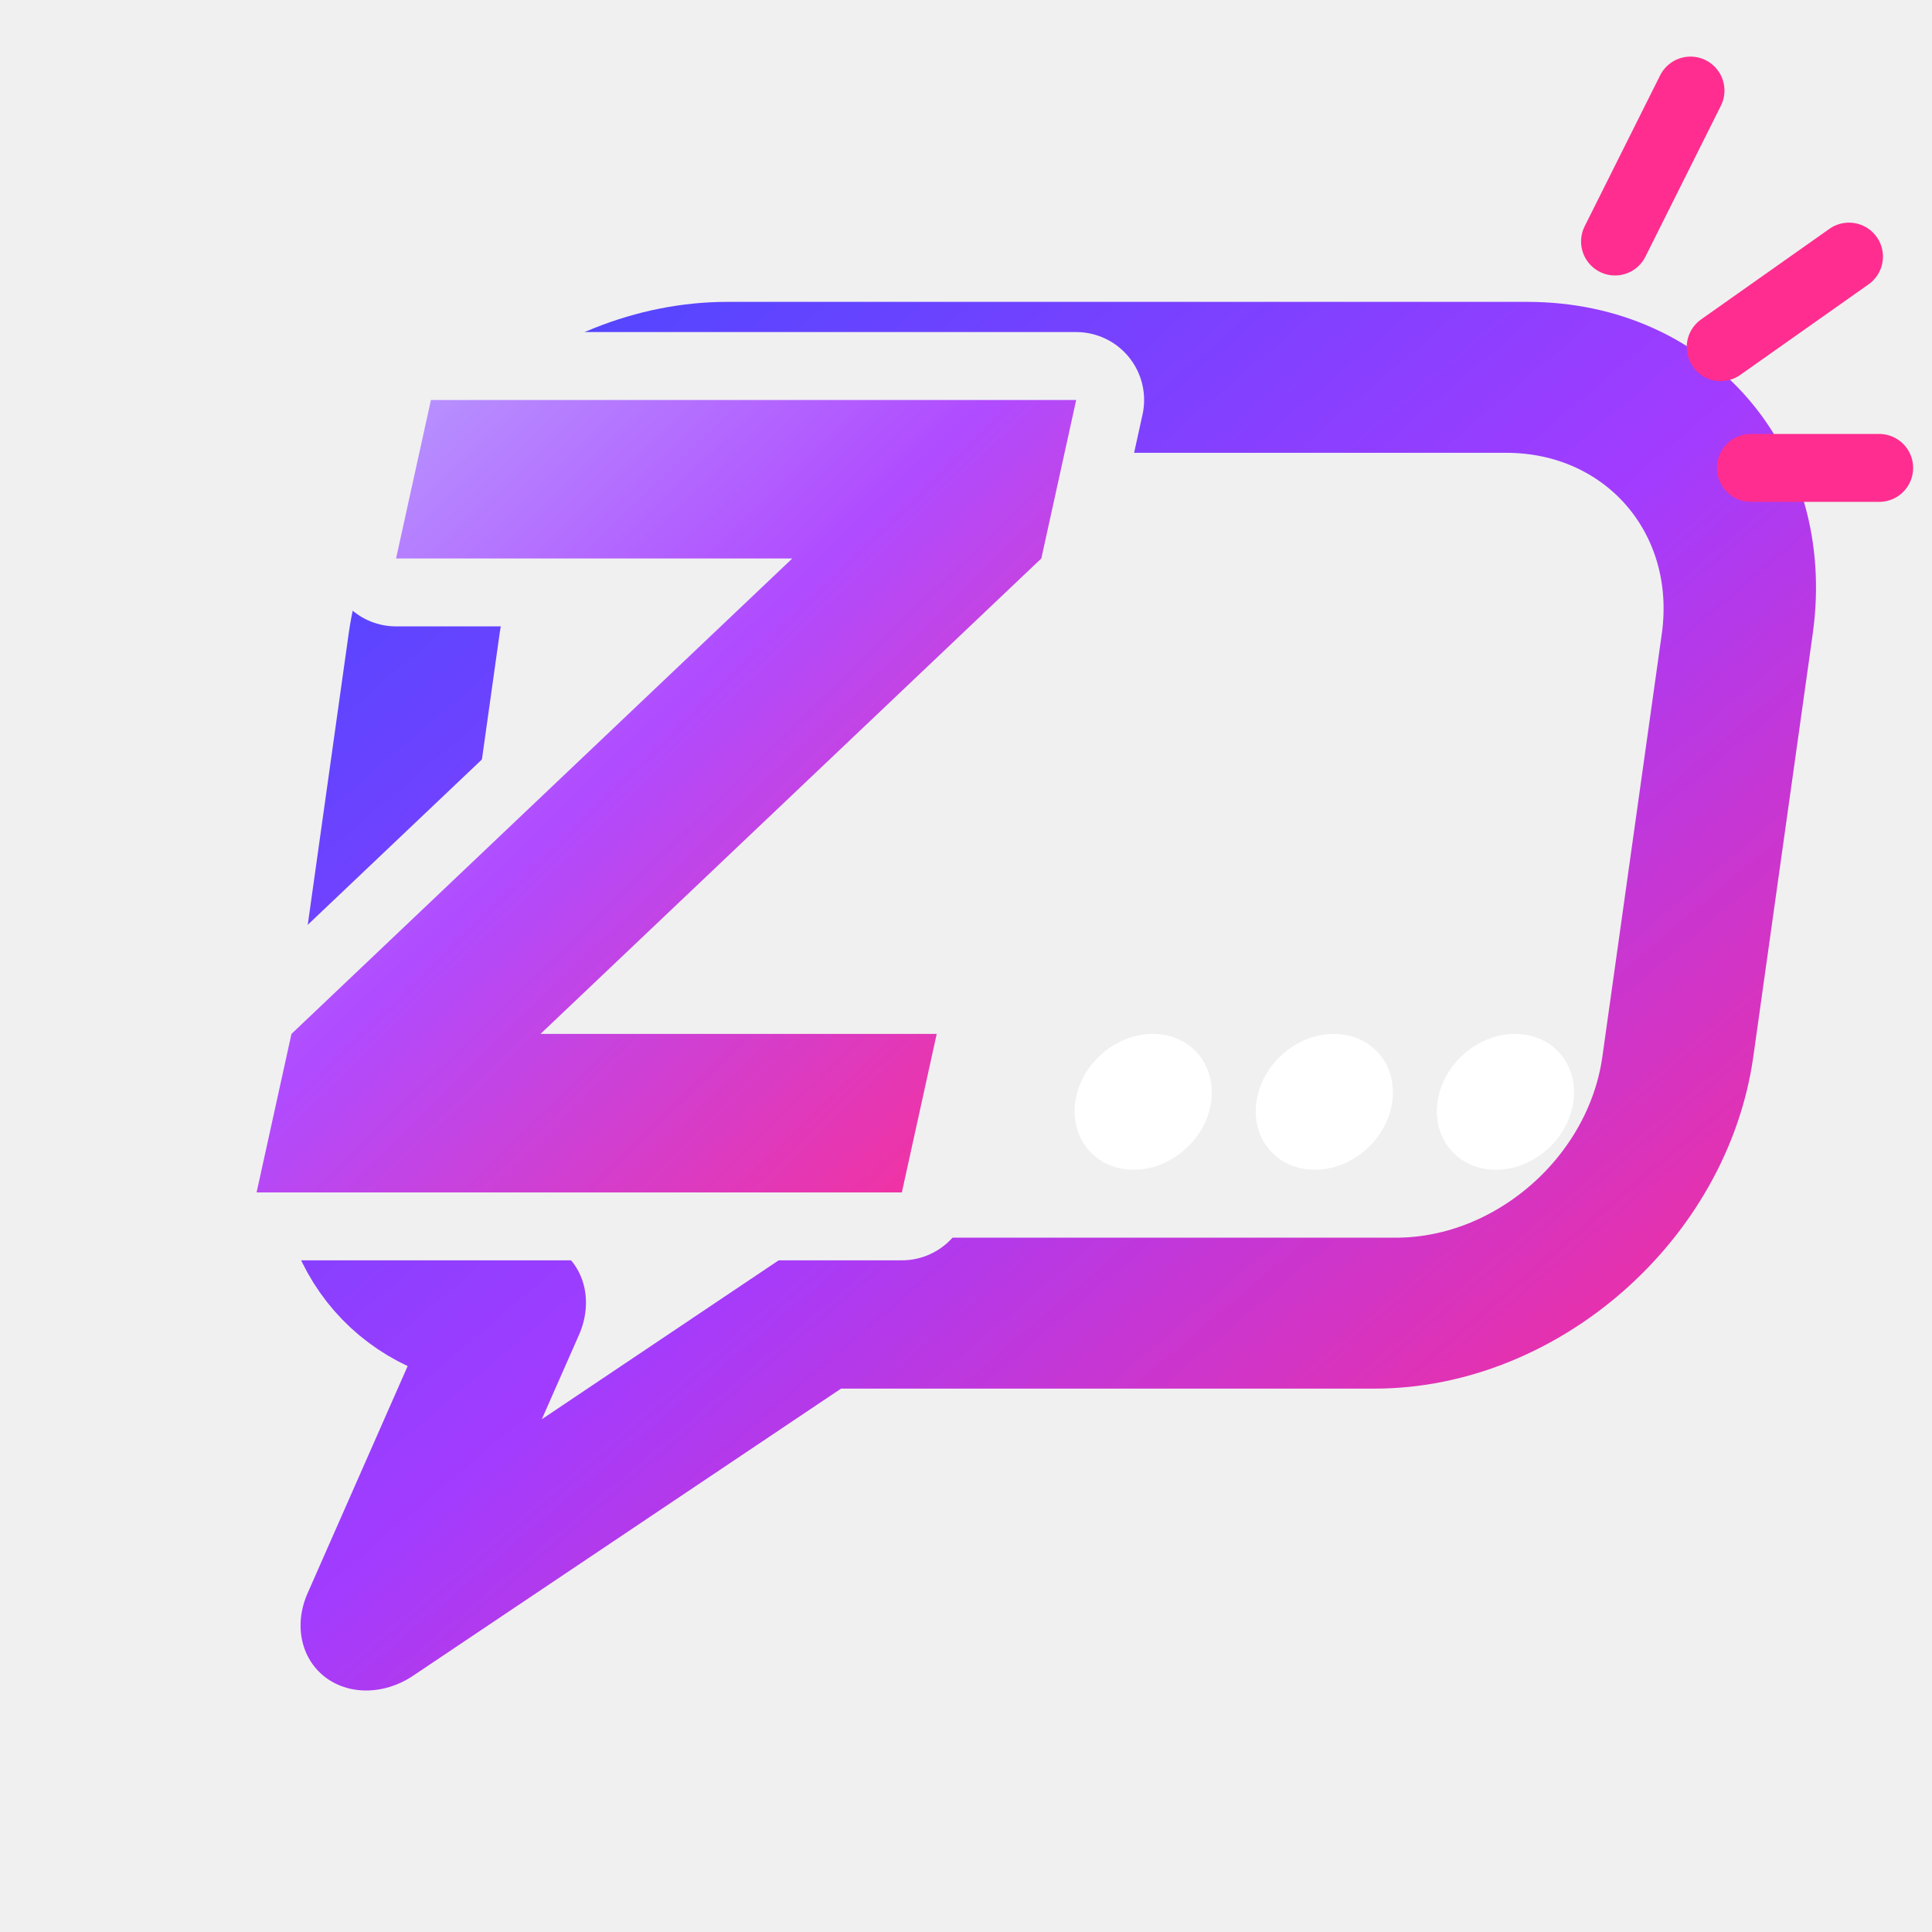
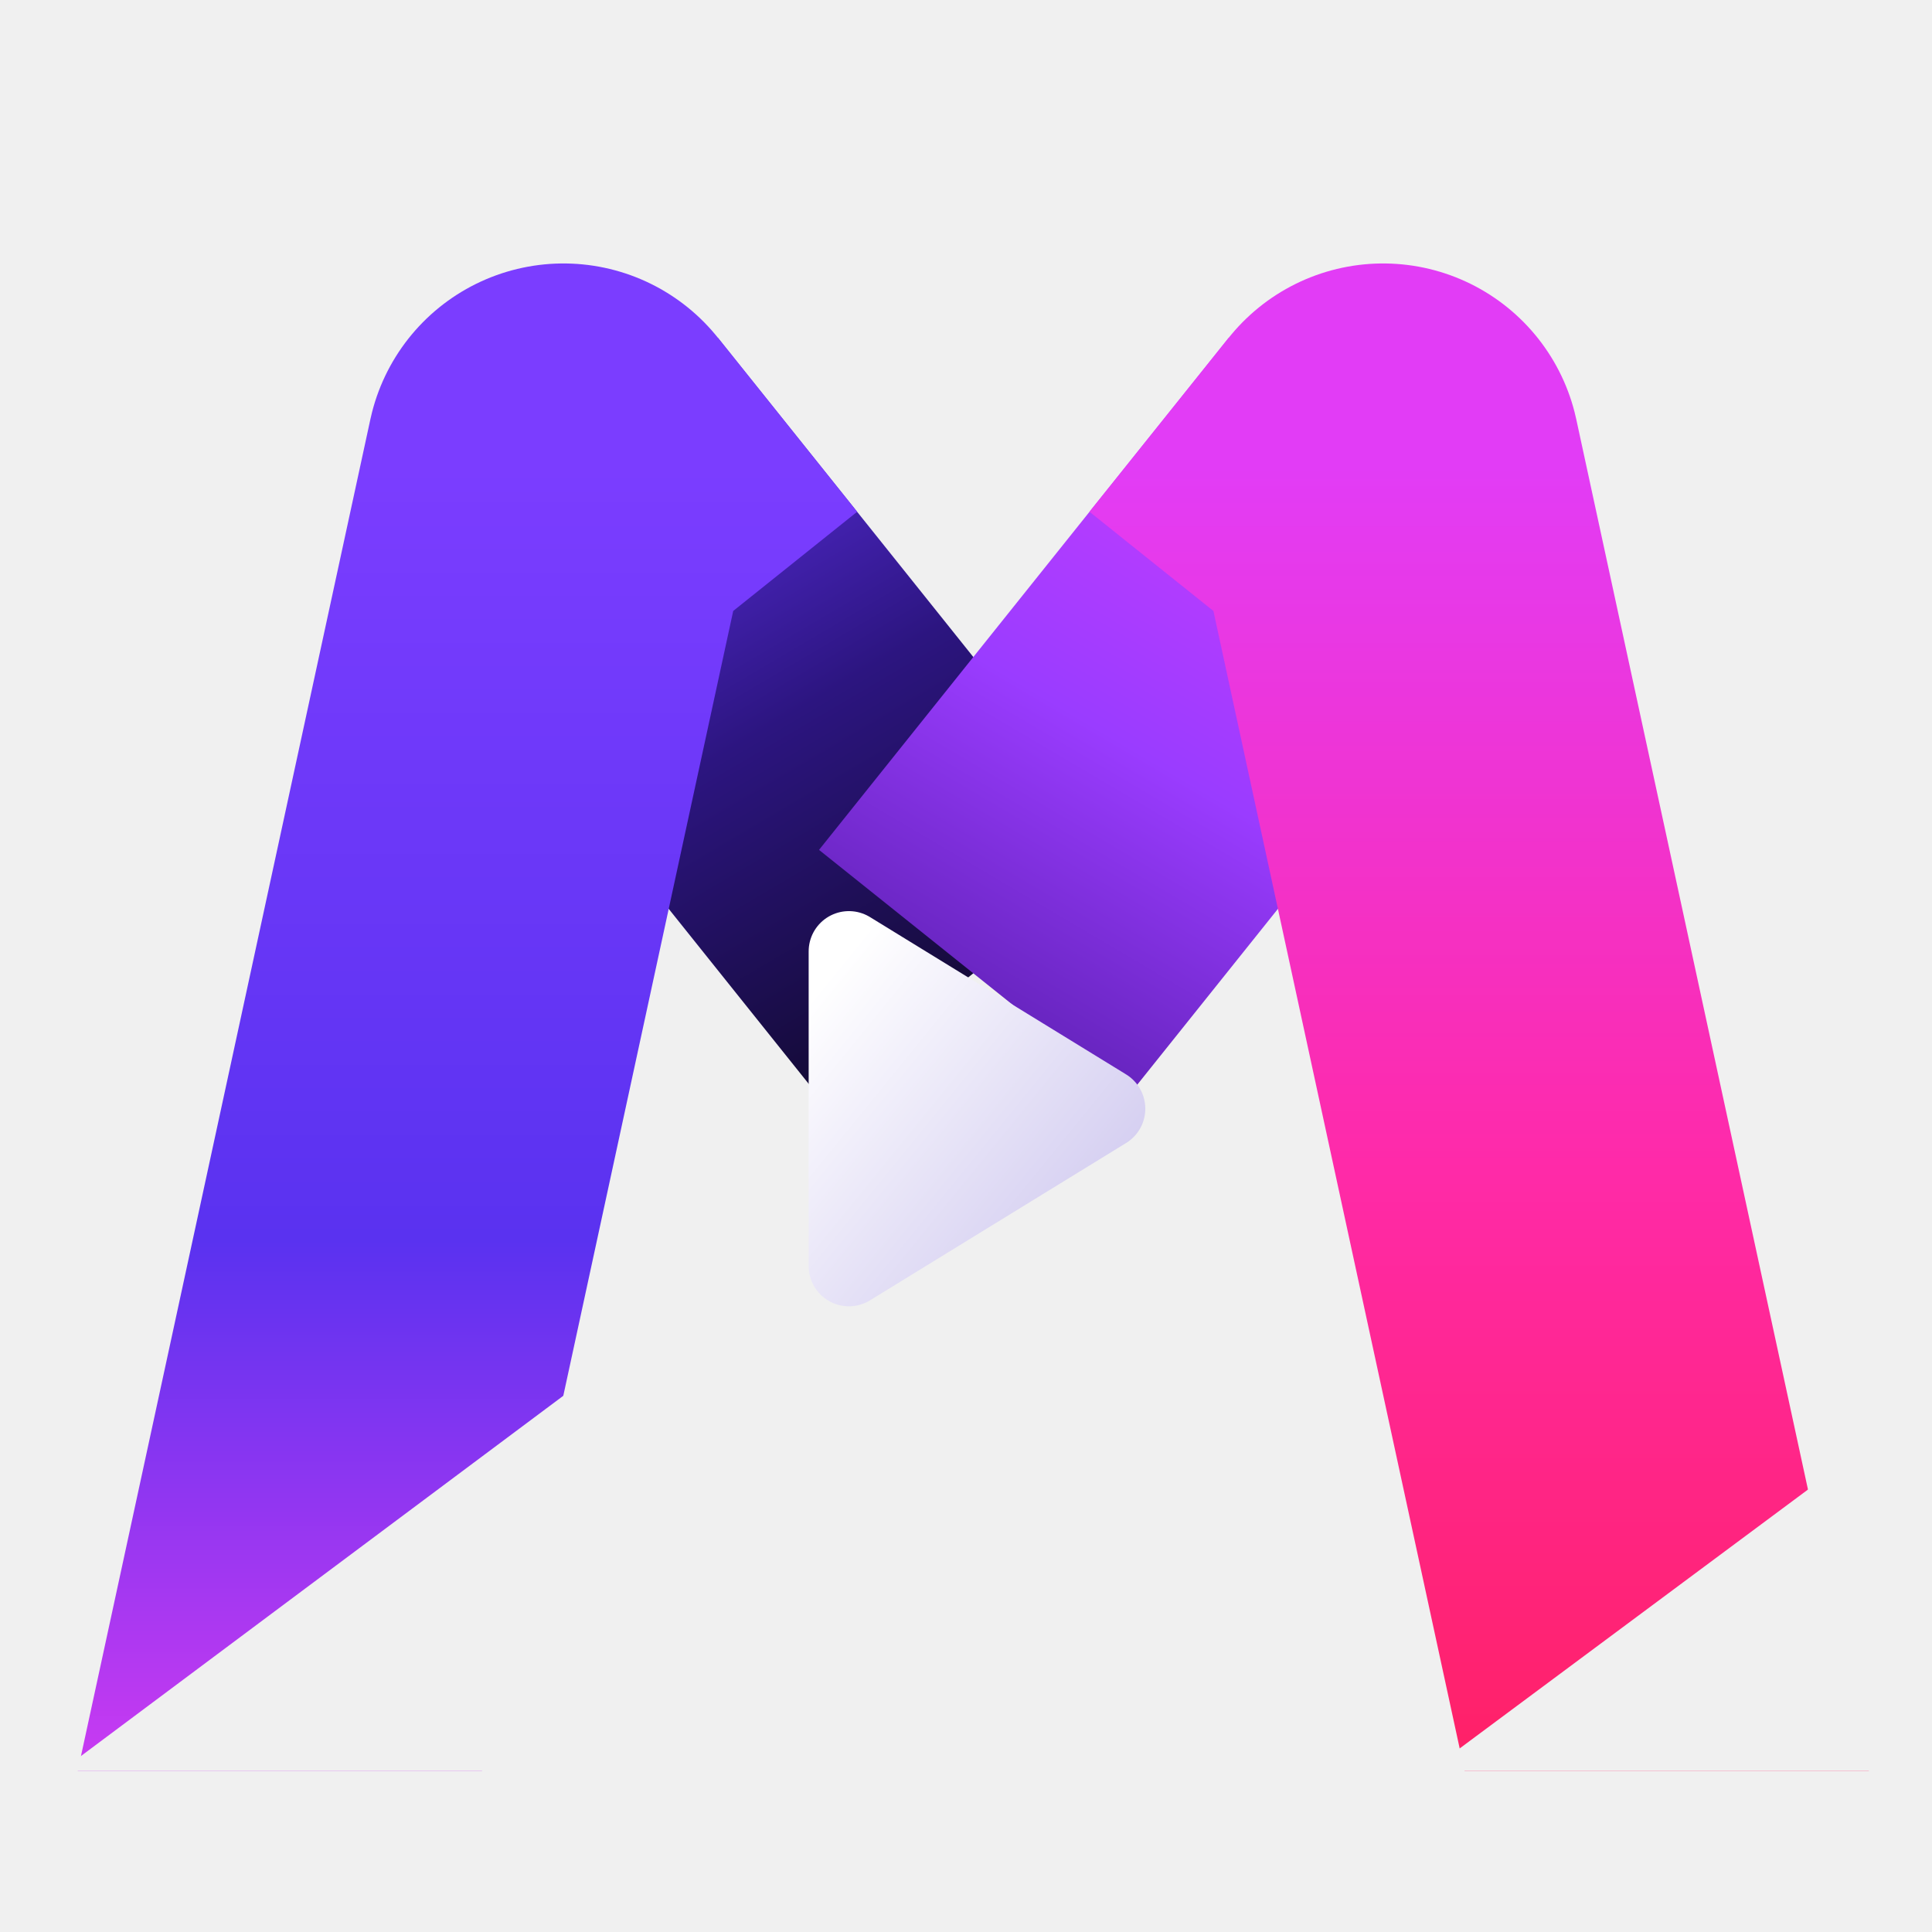
- <svg xmlns="http://www.w3.org/2000/svg" viewBox="0 0 256 256" width="256" height="256">
+ <svg xmlns="http://www.w3.org/2000/svg" viewBox="0 0 528 528" width="528" height="528">
  <defs>
-     <linearGradient id="zc-a" x1="0" y1="0" x2="1" y2="1">
-       <stop offset="0" stop-color="#5146ff" />
-       <stop offset=".5" stop-color="#a23cff" />
-       <stop offset="1" stop-color="#ff2d8f" />
+     <linearGradient id="mg-left" x1="0" y1="0" x2="0" y2="1">
+       <stop offset="0" stop-color="#7b3dff" />
+       <stop offset=".55" stop-color="#5a32f0" />
+       <stop offset="1" stop-color="#e03cf2" />
    </linearGradient>
-     <linearGradient id="zc-b" x1="0" y1="0" x2="1" y2="1">
-       <stop offset="0" stop-color="#b9a4ff" />
-       <stop offset=".45" stop-color="#b04bff" />
-       <stop offset="1" stop-color="#ff2d8f" />
+     <linearGradient id="mg-right" x1="0" y1="0" x2="0" y2="1">
+       <stop offset="0" stop-color="#e23cf6" />
+       <stop offset=".5" stop-color="#ff2aa8" />
+       <stop offset="1" stop-color="#ff1f5a" />
    </linearGradient>
-     <linearGradient id="zc-c" x1="0" y1="0" x2="1" y2="0">
-       <stop offset="0" stop-color="#8b3dff" />
-       <stop offset="1" stop-color="#ff2d8f" />
+     <linearGradient id="mg-fold-l" gradientUnits="userSpaceOnUse" x1="150" y1="60" x2="262" y2="250">
+       <stop offset="0" stop-color="#6a36ff" />
+       <stop offset=".5" stop-color="#2c1580" />
+       <stop offset="1" stop-color="#0f0828" />
    </linearGradient>
-     <linearGradient id="zc-s" x1="0" y1="0" x2="1" y2="0">
-       <stop offset="0" stop-color="#4b3bff" />
-       <stop offset=".55" stop-color="#b23cff" />
-       <stop offset="1" stop-color="#ff2d8f" stop-opacity=".9" />
+     <linearGradient id="mg-fold-r" gradientUnits="userSpaceOnUse" x1="374" y1="60" x2="262" y2="250">
+       <stop offset="0" stop-color="#d63cff" />
+       <stop offset=".55" stop-color="#9a3cff" />
+       <stop offset="1" stop-color="#5b1fb0" />
    </linearGradient>
-     <mask id="zc-knock" maskUnits="userSpaceOnUse" x="-40" y="-40" width="340" height="340">
-       <rect x="-40" y="-40" width="340" height="340" fill="#fff" />
-       <path d="M137.98 74.0 71.62 137.0H124.12L119.5 158.0H34.0L38.62 137.0L104.98 74.0H52.48L57.1 53.0H142.6Z" transform="skewX(8) translate(-22 0)" fill="#000" stroke="#000" stroke-width="18" stroke-linejoin="round" />
+     <linearGradient id="mg-play" x1="0" y1="0" x2="1" y2="1">
+       <stop offset="0" stop-color="#ffffff" />
+       <stop offset="1" stop-color="#cfc8ef" />
+     </linearGradient>
+     <linearGradient id="mg-dot" x1="0" y1="0" x2="1" y2="1">
+       <stop offset="0" stop-color="#6a3dff" />
+       <stop offset="1" stop-color="#ff2a8a" />
+     </linearGradient>
+     <linearGradient id="mg-text" x1="0" y1="0" x2="0" y2="1">
+       <stop offset="0" stop-color="#ffffff" />
+       <stop offset="1" stop-color="#dcd6f5" />
+     </linearGradient>
+     <mask id="mg-feet" maskUnits="userSpaceOnUse" x="0" y="0" width="520" height="440">
+       <rect width="520" height="440" fill="#fff" />
+       <path d="M18 436L176 318L260 318L260 440L0 440Z" fill="#000" />
+       <path d="M392 436L540 326L540 440L300 440Z" fill="#000" />
    </mask>
  </defs>
-   <g transform="translate(22 0) skewX(-8)">
-     <g mask="url(#zc-knock)">
-       <path d="M86 50H186A34 34 0 0 1 220 84V140A34 34 0 0 1 186 174H112L58 214L70 174A26 26 0 0 1 46 148V84A34 34 0 0 1 80 50Z" fill="none" stroke="url(#zc-a)" stroke-width="20" stroke-linejoin="round" />
+   <g transform="translate(4 44)">
+     <g mask="url(#mg-feet)">
+       <path d="M150 82L262 222" stroke="url(#mg-fold-l)" stroke-width="108" stroke-linecap="butt" stroke-linejoin="round" fill="none" />
+       <path d="M262 222L374 82" stroke="url(#mg-fold-r)" stroke-width="108" stroke-linecap="butt" stroke-linejoin="round" fill="none" />
+       <path d="M66 470L150 82L188.1 129.6" stroke="url(#mg-left)" stroke-width="108" stroke-linecap="butt" stroke-linejoin="round" fill="none" />
+       <path d="M335.9 129.6L374 82L458 470" stroke="url(#mg-right)" stroke-width="108" stroke-linecap="butt" stroke-linejoin="round" fill="none" />
    </g>
-     <circle cx="150" cy="146" r="9" fill="#fff" />
-     <circle cx="174" cy="146" r="9" fill="#fff" />
-     <circle cx="198" cy="146" r="9" fill="#fff" />
-   </g>
-   <path d="M137.98 74.0 71.62 137.0H124.12L119.5 158.0H34.0L38.62 137.0L104.98 74.0H52.48L57.1 53.0H142.6Z" fill="url(#zc-b)" />
-   <g stroke="#ff2d8f" stroke-width="9" stroke-linecap="round">
-     <path d="M214 32L224 12" />
-     <path d="M228 46L245 34" />
-     <path d="M232 62H249" />
+     <path d="M228 216L228 302L298 259Z" fill="url(#mg-play)" stroke="url(#mg-play)" stroke-width="22" stroke-linejoin="round" />
  </g>
</svg>
